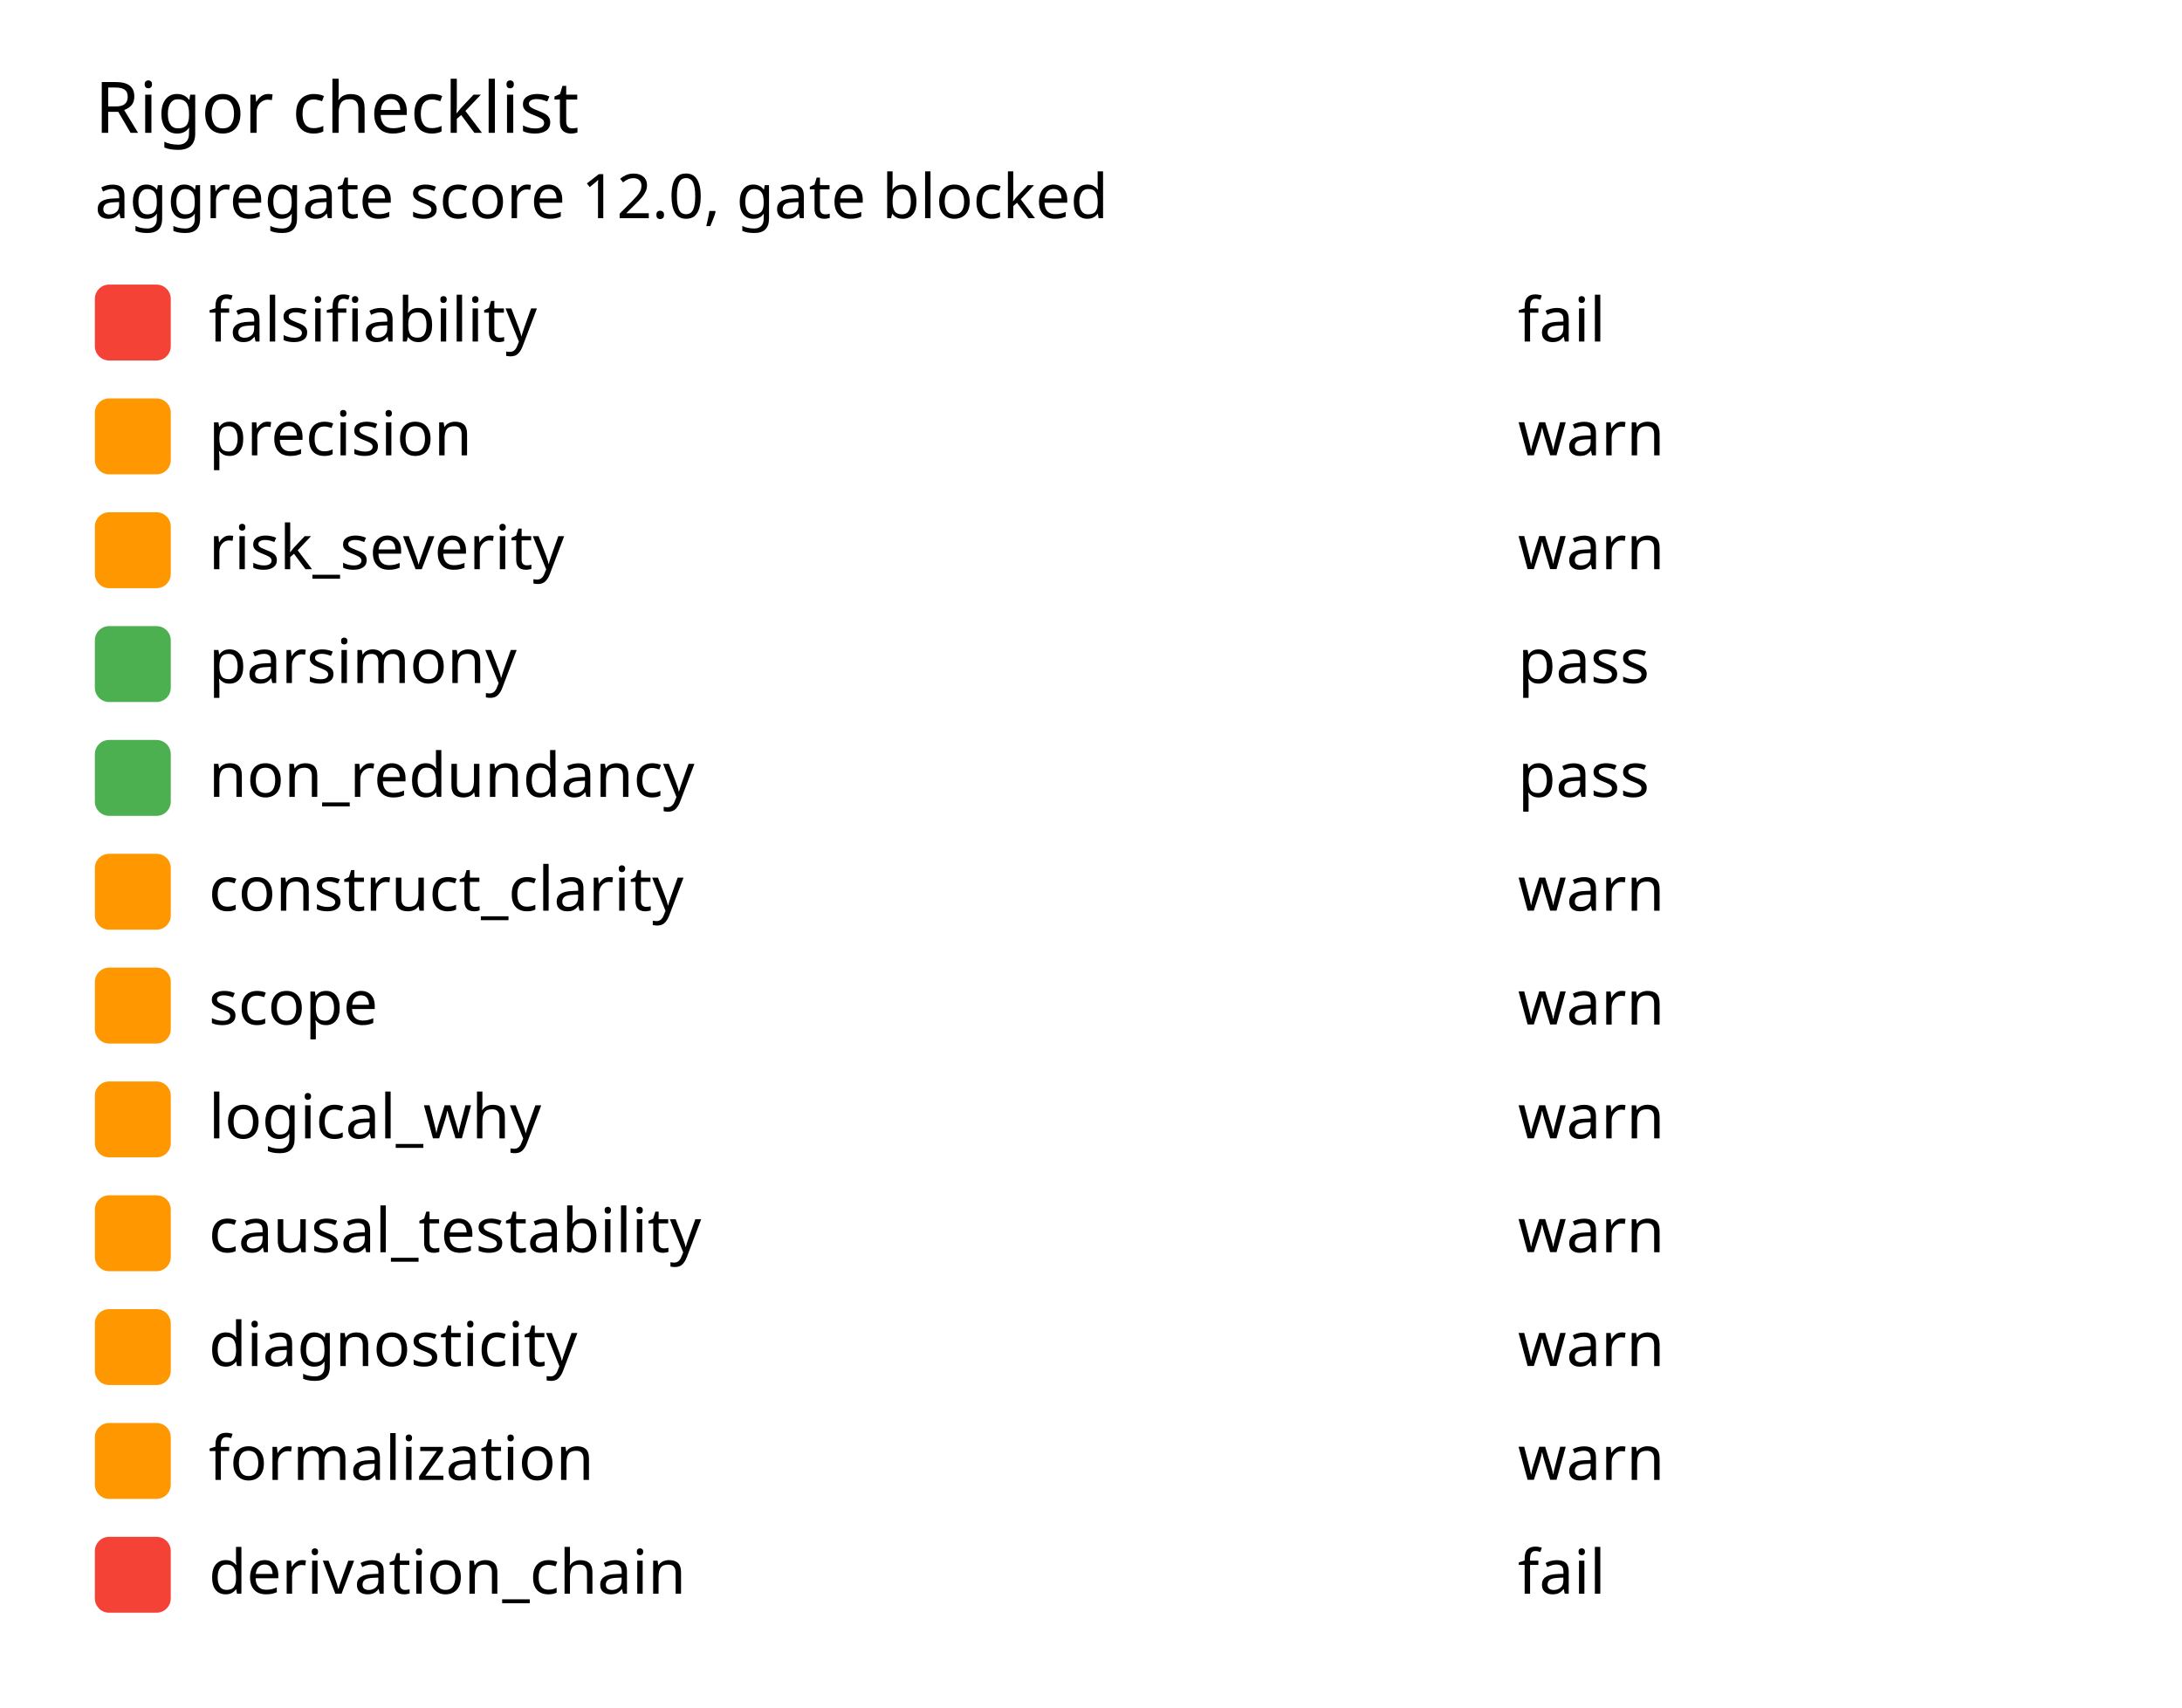
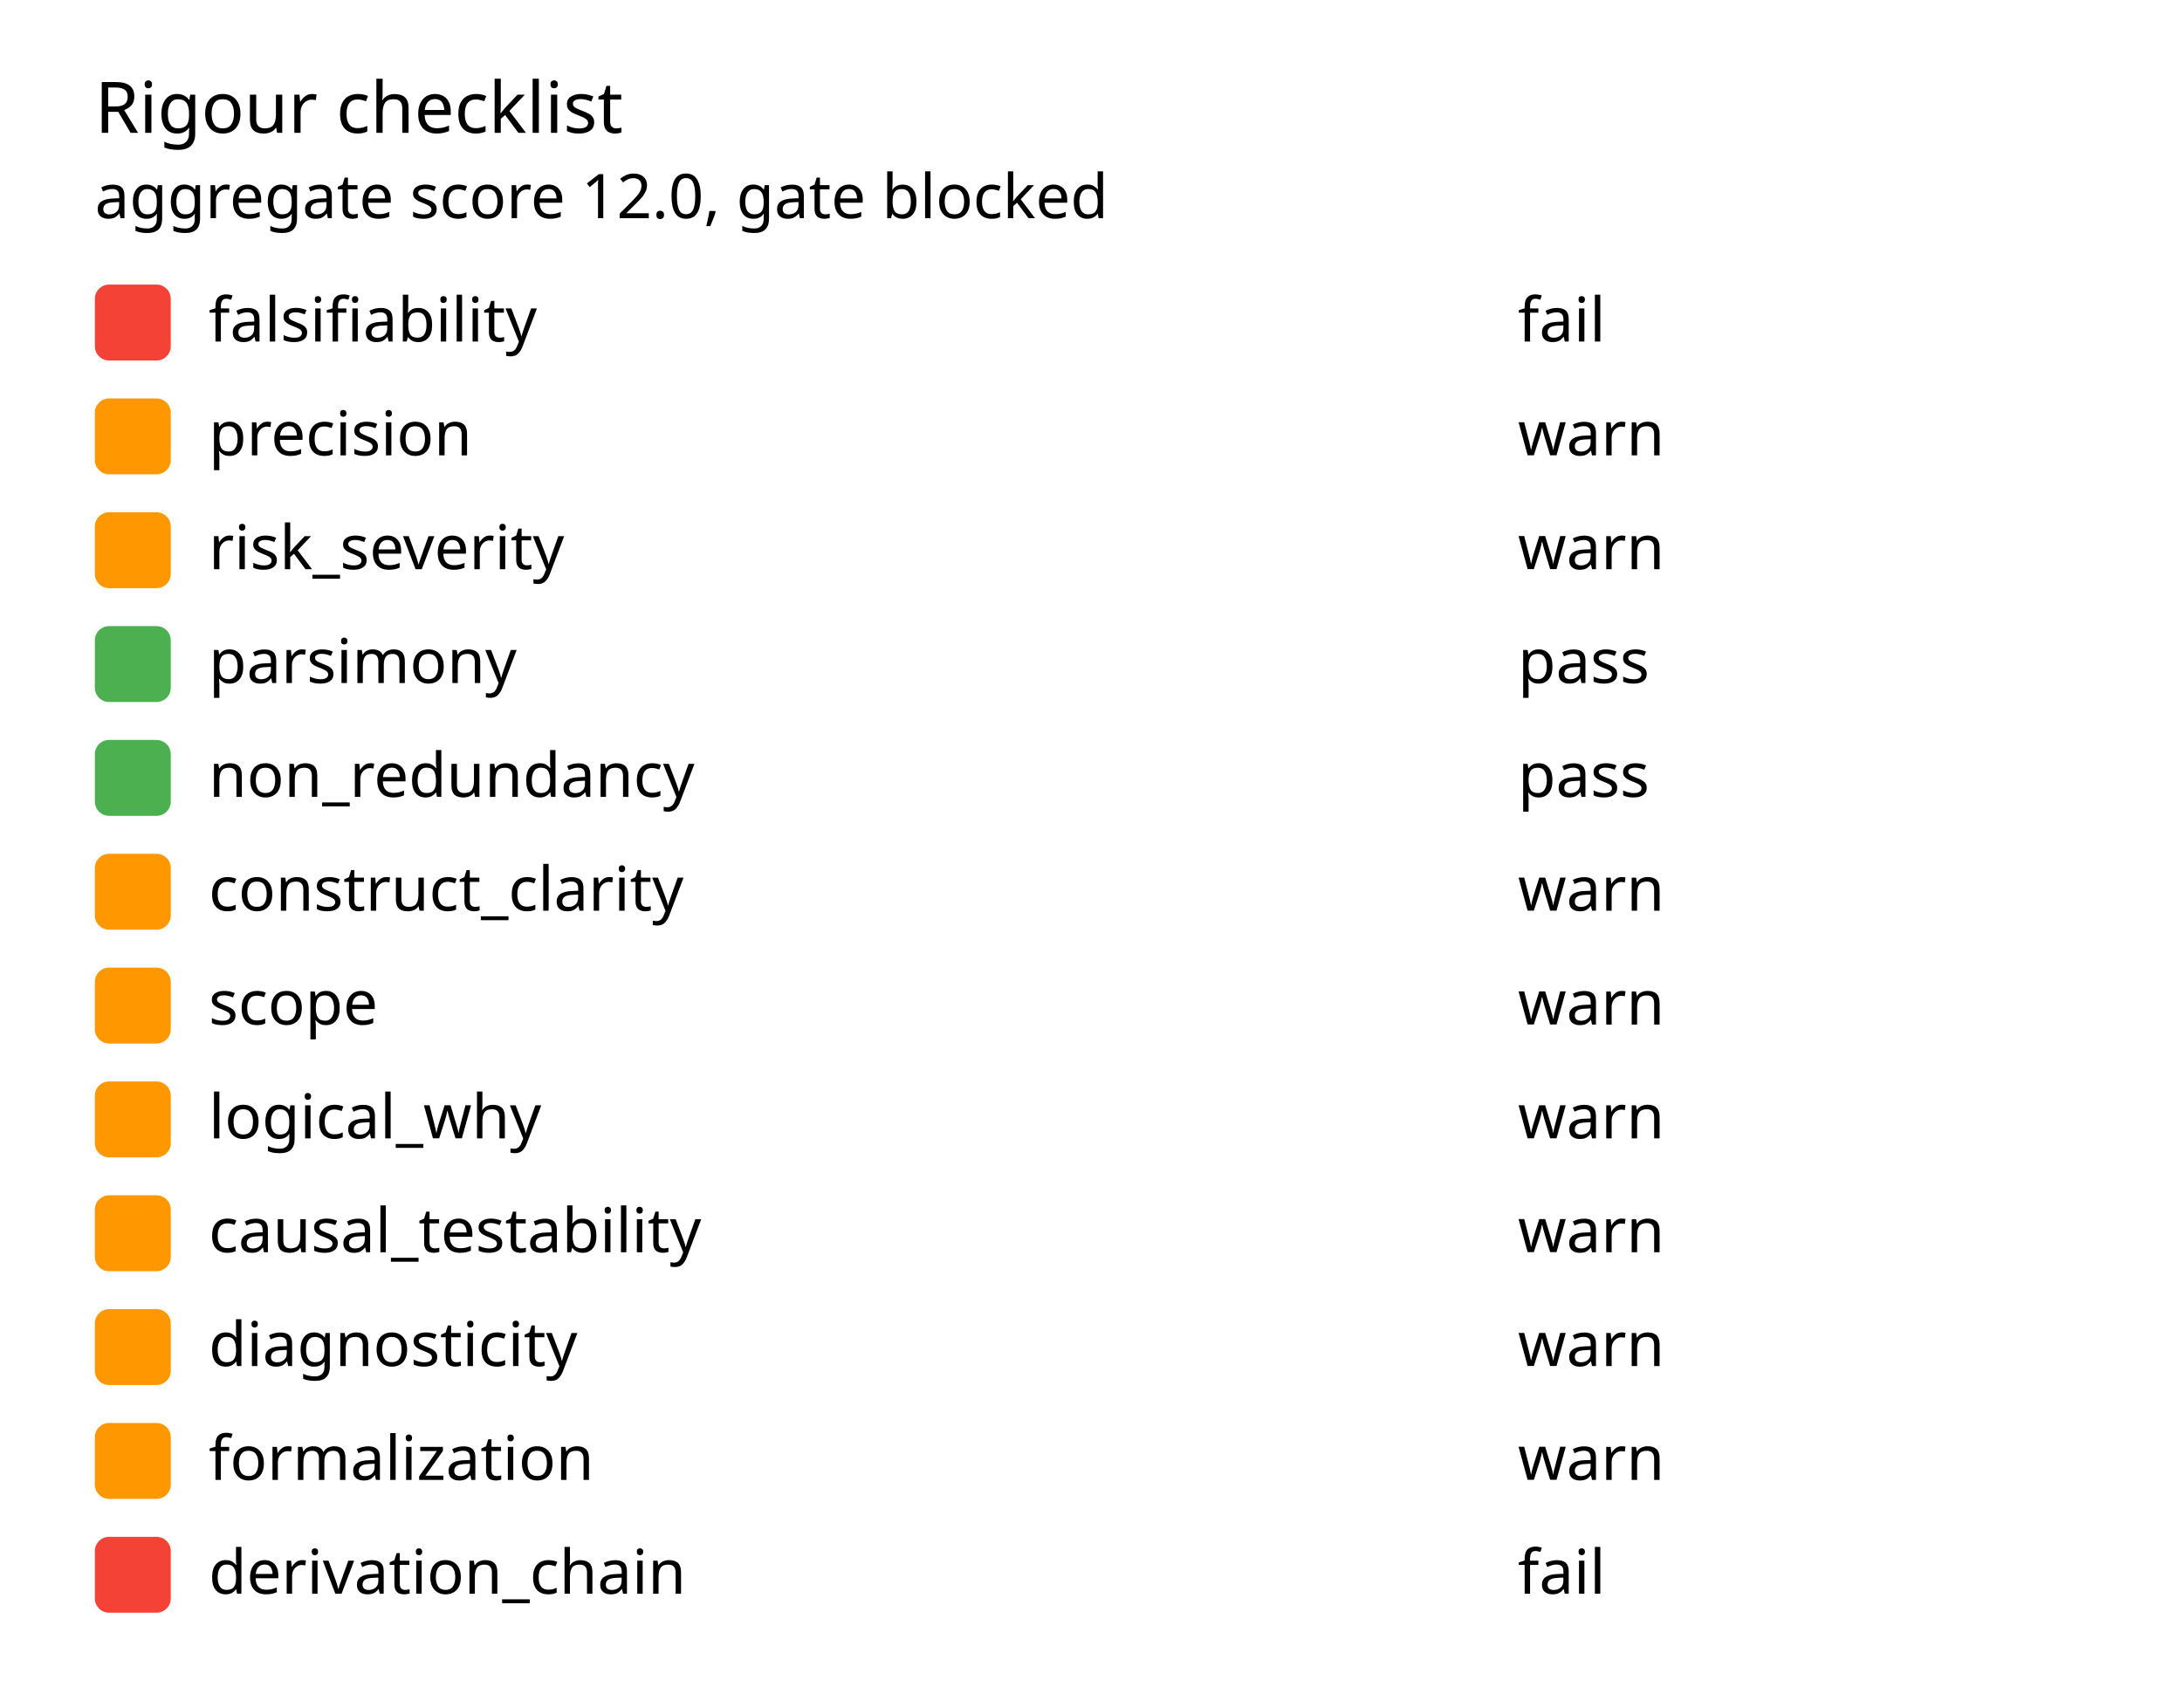
<svg xmlns="http://www.w3.org/2000/svg" viewBox="0 0 460 360" font-family="sans-serif" font-size="13">
-   <text x="20" y="28" font-size="15">Rigor checklist</text>
+   <text x="20" y="28" font-size="15">Rigour checklist</text>
  <text x="20" y="46">aggregate score 12.0, gate blocked</text>
  <rect x="20" y="60" width="16" height="16" rx="3" fill="#f44336" />
  <text x="44" y="72">falsifiability</text>
  <text x="320" y="72">fail</text>
  <rect x="20" y="84" width="16" height="16" rx="3" fill="#ff9800" />
  <text x="44" y="96">precision</text>
  <text x="320" y="96">warn</text>
  <rect x="20" y="108" width="16" height="16" rx="3" fill="#ff9800" />
  <text x="44" y="120">risk_severity</text>
  <text x="320" y="120">warn</text>
  <rect x="20" y="132" width="16" height="16" rx="3" fill="#4caf50" />
  <text x="44" y="144">parsimony</text>
  <text x="320" y="144">pass</text>
  <rect x="20" y="156" width="16" height="16" rx="3" fill="#4caf50" />
  <text x="44" y="168">non_redundancy</text>
  <text x="320" y="168">pass</text>
  <rect x="20" y="180" width="16" height="16" rx="3" fill="#ff9800" />
  <text x="44" y="192">construct_clarity</text>
  <text x="320" y="192">warn</text>
  <rect x="20" y="204" width="16" height="16" rx="3" fill="#ff9800" />
  <text x="44" y="216">scope</text>
  <text x="320" y="216">warn</text>
  <rect x="20" y="228" width="16" height="16" rx="3" fill="#ff9800" />
  <text x="44" y="240">logical_why</text>
  <text x="320" y="240">warn</text>
  <rect x="20" y="252" width="16" height="16" rx="3" fill="#ff9800" />
  <text x="44" y="264">causal_testability</text>
  <text x="320" y="264">warn</text>
  <rect x="20" y="276" width="16" height="16" rx="3" fill="#ff9800" />
  <text x="44" y="288">diagnosticity</text>
  <text x="320" y="288">warn</text>
  <rect x="20" y="300" width="16" height="16" rx="3" fill="#ff9800" />
  <text x="44" y="312">formalization</text>
  <text x="320" y="312">warn</text>
  <rect x="20" y="324" width="16" height="16" rx="3" fill="#f44336" />
  <text x="44" y="336">derivation_chain</text>
  <text x="320" y="336">fail</text>
</svg>
